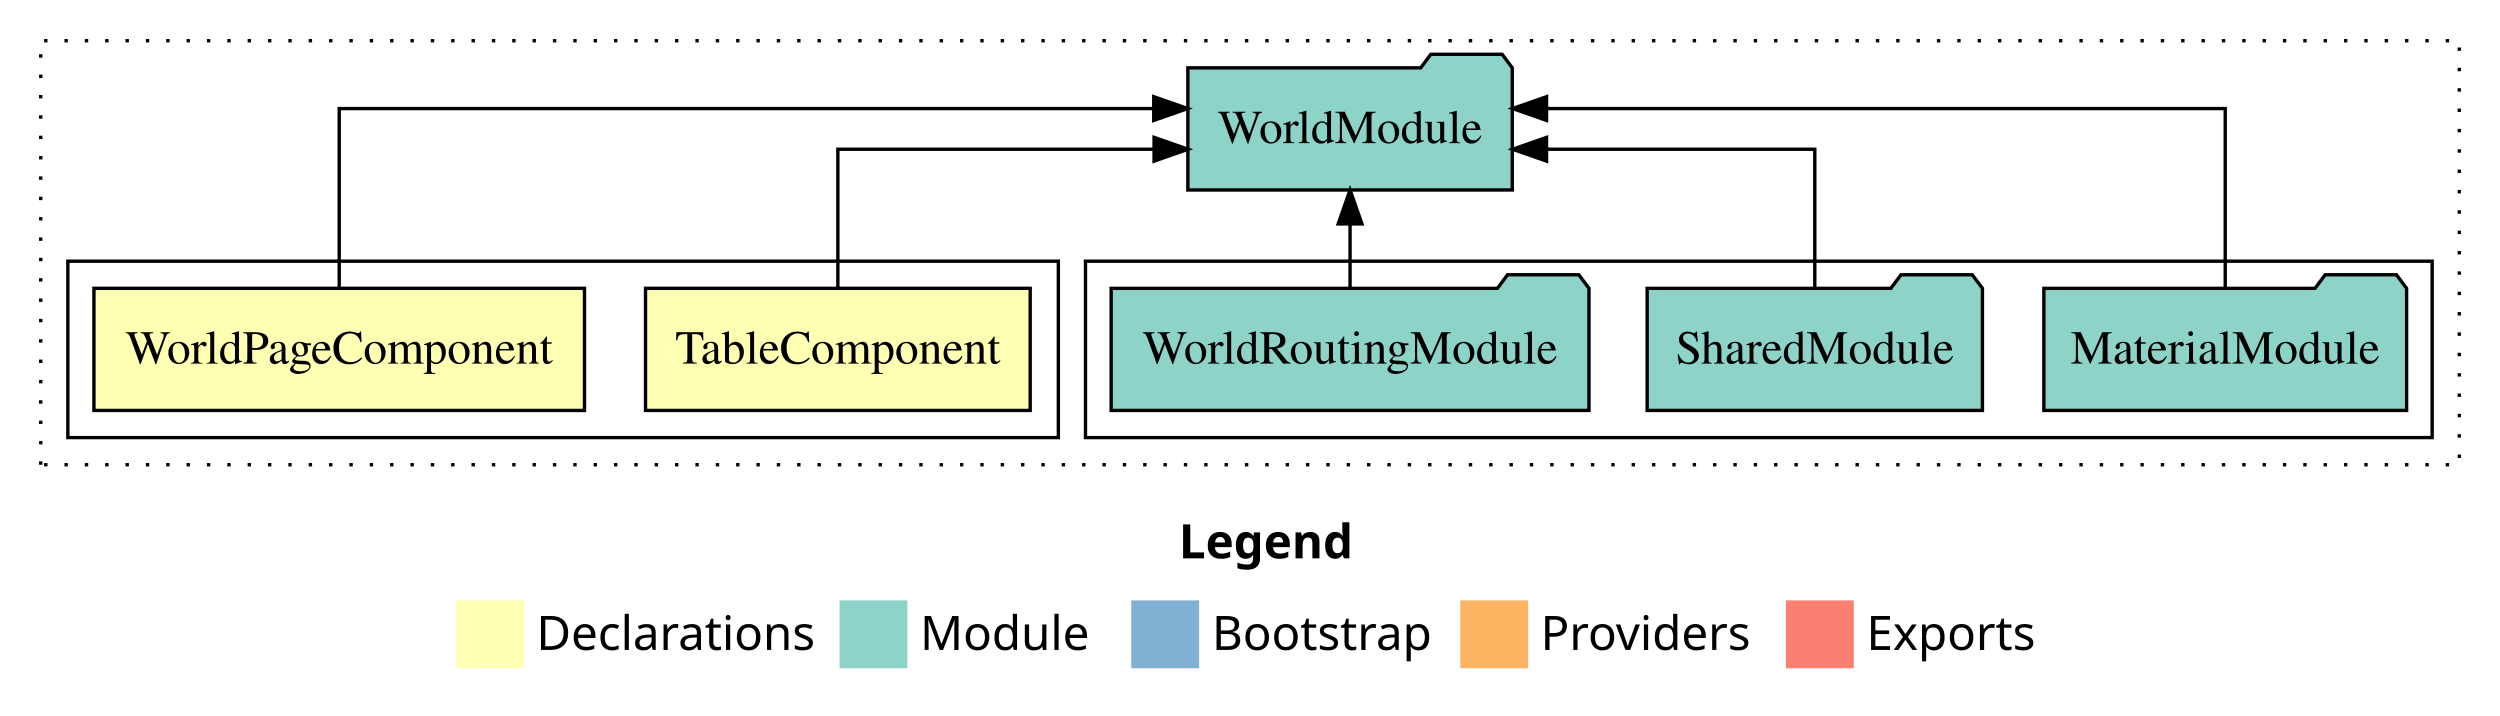
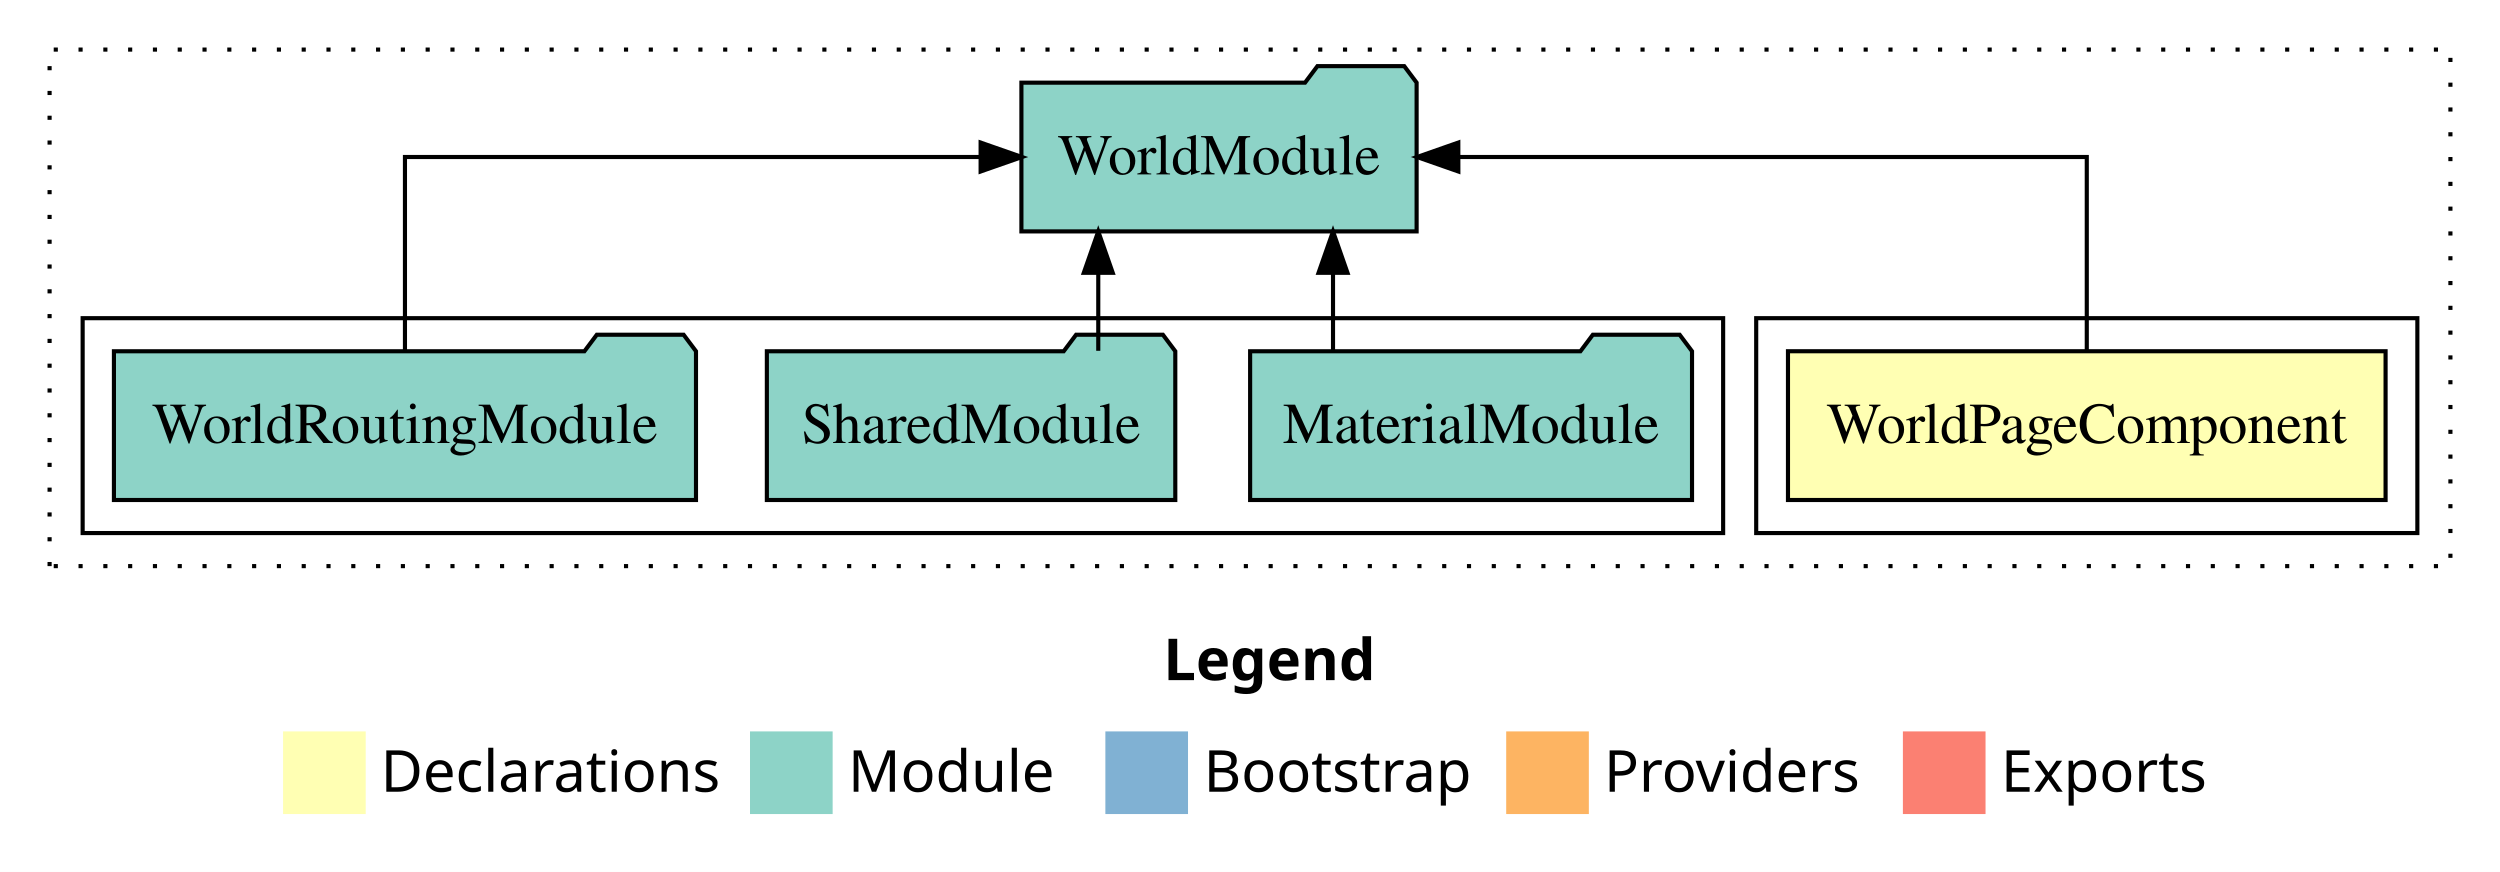
- <svg xmlns="http://www.w3.org/2000/svg" width="737pt" height="211pt" viewBox="0.00 0.00 737.00 211.00">
+ <svg xmlns="http://www.w3.org/2000/svg" width="605pt" height="211pt" viewBox="0.00 0.00 605.00 211.00">
  <g id="graph0" class="graph" transform="scale(1 1) rotate(0) translate(4 207)">
-     <polygon fill="white" stroke="transparent" points="-4,4 -4,-207 733,-207 733,4 -4,4" />
-     <text text-anchor="start" x="343.51" y="-42.4" font-family="sans-serif" font-weight="bold" font-size="14.00">Legend</text>
-     <polygon fill="#ffffb3" stroke="transparent" points="130.5,-10 130.5,-30 150.5,-30 150.5,-10 130.5,-10" />
-     <text text-anchor="start" x="154.13" y="-15.4" font-family="sans-serif" font-size="14.00">  Declarations</text>
-     <polygon fill="#8dd3c7" stroke="transparent" points="243.5,-10 243.5,-30 263.5,-30 263.5,-10 243.5,-10" />
-     <text text-anchor="start" x="267.23" y="-15.4" font-family="sans-serif" font-size="14.00">  Module</text>
-     <polygon fill="#80b1d3" stroke="transparent" points="329.5,-10 329.5,-30 349.5,-30 349.5,-10 329.5,-10" />
-     <text text-anchor="start" x="353.28" y="-15.4" font-family="sans-serif" font-size="14.00">  Bootstrap</text>
-     <polygon fill="#fdb462" stroke="transparent" points="426.5,-10 426.5,-30 446.5,-30 446.5,-10 426.5,-10" />
-     <text text-anchor="start" x="450.17" y="-15.4" font-family="sans-serif" font-size="14.00">  Providers</text>
-     <polygon fill="#fb8072" stroke="transparent" points="522.5,-10 522.5,-30 542.5,-30 542.5,-10 522.5,-10" />
-     <text text-anchor="start" x="546.23" y="-15.4" font-family="sans-serif" font-size="14.00">  Exports</text>
+     <polygon fill="white" stroke="transparent" points="-4,4 -4,-207 601,-207 601,4 -4,4" />
+     <text text-anchor="start" x="277.51" y="-42.4" font-family="sans-serif" font-weight="bold" font-size="14.00">Legend</text>
+     <polygon fill="#ffffb3" stroke="transparent" points="64.5,-10 64.5,-30 84.5,-30 84.5,-10 64.5,-10" />
+     <text text-anchor="start" x="88.13" y="-15.4" font-family="sans-serif" font-size="14.00">  Declarations</text>
+     <polygon fill="#8dd3c7" stroke="transparent" points="177.5,-10 177.5,-30 197.5,-30 197.5,-10 177.5,-10" />
+     <text text-anchor="start" x="201.23" y="-15.4" font-family="sans-serif" font-size="14.00">  Module</text>
+     <polygon fill="#80b1d3" stroke="transparent" points="263.5,-10 263.5,-30 283.5,-30 283.5,-10 263.5,-10" />
+     <text text-anchor="start" x="287.28" y="-15.4" font-family="sans-serif" font-size="14.00">  Bootstrap</text>
+     <polygon fill="#fdb462" stroke="transparent" points="360.5,-10 360.5,-30 380.5,-30 380.5,-10 360.5,-10" />
+     <text text-anchor="start" x="384.17" y="-15.4" font-family="sans-serif" font-size="14.00">  Providers</text>
+     <polygon fill="#fb8072" stroke="transparent" points="456.5,-10 456.5,-30 476.5,-30 476.5,-10 456.5,-10" />
+     <text text-anchor="start" x="480.23" y="-15.4" font-family="sans-serif" font-size="14.00">  Exports</text>
    <g id="clust1" class="cluster">
-       <polygon fill="none" stroke="black" stroke-dasharray="1,5" points="8,-70 8,-195 721,-195 721,-70 8,-70" />
-     </g>
-     <g id="clust5" class="cluster">
-       <polygon fill="none" stroke="black" points="316,-78 316,-130 713,-130 713,-78 316,-78" />
+       <polygon fill="none" stroke="black" stroke-dasharray="1,5" points="8,-70 8,-195 589,-195 589,-70 8,-70" />
    </g>
    <g id="clust2" class="cluster">
-       <polygon fill="none" stroke="black" points="16,-78 16,-130 308,-130 308,-78 16,-78" />
+       <polygon fill="none" stroke="black" points="421,-78 421,-130 581,-130 581,-78 421,-78" />
+     </g>
+     <g id="clust4" class="cluster">
+       <polygon fill="none" stroke="black" points="16,-78 16,-130 413,-130 413,-78 16,-78" />
    </g>
    <g id="node1" class="node">
-       <polygon fill="#ffffb3" stroke="black" points="299.7,-122 186.3,-122 186.3,-86 299.7,-86 299.7,-122" />
-       <text text-anchor="middle" x="243" y="-99.8" font-family="Times,serif" font-size="14.00">TableComponent</text>
+       <polygon fill="#ffffb3" stroke="black" points="573.31,-122 428.69,-122 428.69,-86 573.31,-86 573.31,-122" />
+       <text text-anchor="middle" x="501" y="-99.8" font-family="Times,serif" font-size="14.00">WorldPageComponent</text>
+     </g>
+     <g id="node2" class="node">
+       <polygon fill="#8dd3c7" stroke="black" points="338.82,-187 335.82,-191 314.82,-191 311.82,-187 243.18,-187 243.18,-151 338.82,-151 338.82,-187" />
+       <text text-anchor="middle" x="291" y="-164.8" font-family="Times,serif" font-size="14.00">WorldModule</text>
+     </g>
+     <g id="edge1" class="edge">
+       <path fill="none" stroke="black" d="M501,-122.11C501,-141.34 501,-169 501,-169 501,-169 348.92,-169 348.92,-169" />
+       <polygon fill="black" stroke="black" points="348.92,-165.5 338.92,-169 348.91,-172.5 348.92,-165.5" />
    </g>
    <g id="node3" class="node">
-       <polygon fill="#8dd3c7" stroke="black" points="441.82,-187 438.82,-191 417.82,-191 414.82,-187 346.18,-187 346.18,-151 441.82,-151 441.82,-187" />
-       <text text-anchor="middle" x="394" y="-164.8" font-family="Times,serif" font-size="14.00">WorldModule</text>
-     </g>
-     <g id="edge1" class="edge">
-       <path fill="none" stroke="black" d="M243,-122.02C243,-139.37 243,-163 243,-163 243,-163 336.22,-163 336.22,-163" />
-       <polygon fill="black" stroke="black" points="336.22,-166.5 346.22,-163 336.22,-159.5 336.22,-166.5" />
-     </g>
-     <g id="node2" class="node">
-       <polygon fill="#ffffb3" stroke="black" points="168.31,-122 23.69,-122 23.69,-86 168.31,-86 168.31,-122" />
-       <text text-anchor="middle" x="96" y="-99.8" font-family="Times,serif" font-size="14.00">WorldPageComponent</text>
+       <polygon fill="#8dd3c7" stroke="black" points="405.47,-122 402.47,-126 381.47,-126 378.47,-122 298.53,-122 298.53,-86 405.47,-86 405.47,-122" />
+       <text text-anchor="middle" x="352" y="-99.8" font-family="Times,serif" font-size="14.00">MaterialModule</text>
    </g>
    <g id="edge2" class="edge">
-       <path fill="none" stroke="black" d="M96,-122.28C96,-143.32 96,-175 96,-175 96,-175 336.12,-175 336.12,-175" />
-       <polygon fill="black" stroke="black" points="336.12,-178.5 346.12,-175 336.12,-171.5 336.12,-178.5" />
+       <path fill="none" stroke="black" d="M318.59,-122.11C318.59,-122.11 318.59,-140.99 318.59,-140.99" />
+       <polygon fill="black" stroke="black" points="315.09,-140.99 318.59,-150.99 322.09,-140.99 315.09,-140.99" />
    </g>
    <g id="node4" class="node">
-       <polygon fill="#8dd3c7" stroke="black" points="705.47,-122 702.47,-126 681.47,-126 678.47,-122 598.53,-122 598.53,-86 705.47,-86 705.47,-122" />
-       <text text-anchor="middle" x="652" y="-99.8" font-family="Times,serif" font-size="14.00">MaterialModule</text>
+       <polygon fill="#8dd3c7" stroke="black" points="280.42,-122 277.42,-126 256.42,-126 253.42,-122 181.58,-122 181.58,-86 280.42,-86 280.42,-122" />
+       <text text-anchor="middle" x="231" y="-99.8" font-family="Times,serif" font-size="14.00">SharedModule</text>
    </g>
    <g id="edge3" class="edge">
-       <path fill="none" stroke="black" d="M652,-122.28C652,-143.32 652,-175 652,-175 652,-175 451.92,-175 451.92,-175" />
-       <polygon fill="black" stroke="black" points="451.92,-171.5 441.92,-175 451.92,-178.5 451.92,-171.5" />
+       <path fill="none" stroke="black" d="M261.78,-122.11C261.78,-122.11 261.78,-140.99 261.78,-140.99" />
+       <polygon fill="black" stroke="black" points="258.28,-140.99 261.78,-150.99 265.28,-140.99 258.28,-140.99" />
    </g>
    <g id="node5" class="node">
-       <polygon fill="#8dd3c7" stroke="black" points="580.42,-122 577.42,-126 556.42,-126 553.42,-122 481.58,-122 481.58,-86 580.42,-86 580.42,-122" />
-       <text text-anchor="middle" x="531" y="-99.8" font-family="Times,serif" font-size="14.00">SharedModule</text>
+       <polygon fill="#8dd3c7" stroke="black" points="164.43,-122 161.43,-126 140.43,-126 137.43,-122 23.57,-122 23.57,-86 164.43,-86 164.43,-122" />
+       <text text-anchor="middle" x="94" y="-99.8" font-family="Times,serif" font-size="14.00">WorldRoutingModule</text>
    </g>
    <g id="edge4" class="edge">
-       <path fill="none" stroke="black" d="M531,-122.02C531,-139.37 531,-163 531,-163 531,-163 451.92,-163 451.92,-163" />
-       <polygon fill="black" stroke="black" points="451.92,-159.5 441.92,-163 451.92,-166.5 451.92,-159.5" />
-     </g>
-     <g id="node6" class="node">
-       <polygon fill="#8dd3c7" stroke="black" points="464.43,-122 461.43,-126 440.43,-126 437.43,-122 323.57,-122 323.57,-86 464.43,-86 464.43,-122" />
-       <text text-anchor="middle" x="394" y="-99.8" font-family="Times,serif" font-size="14.00">WorldRoutingModule</text>
-     </g>
-     <g id="edge5" class="edge">
-       <path fill="none" stroke="black" d="M394,-122.11C394,-122.11 394,-140.99 394,-140.99" />
-       <polygon fill="black" stroke="black" points="390.5,-140.99 394,-150.99 397.5,-140.99 390.5,-140.99" />
+       <path fill="none" stroke="black" d="M94,-122.11C94,-141.34 94,-169 94,-169 94,-169 233.31,-169 233.31,-169" />
+       <polygon fill="black" stroke="black" points="233.31,-172.5 243.31,-169 233.31,-165.5 233.31,-172.5" />
    </g>
  </g>
</svg>
